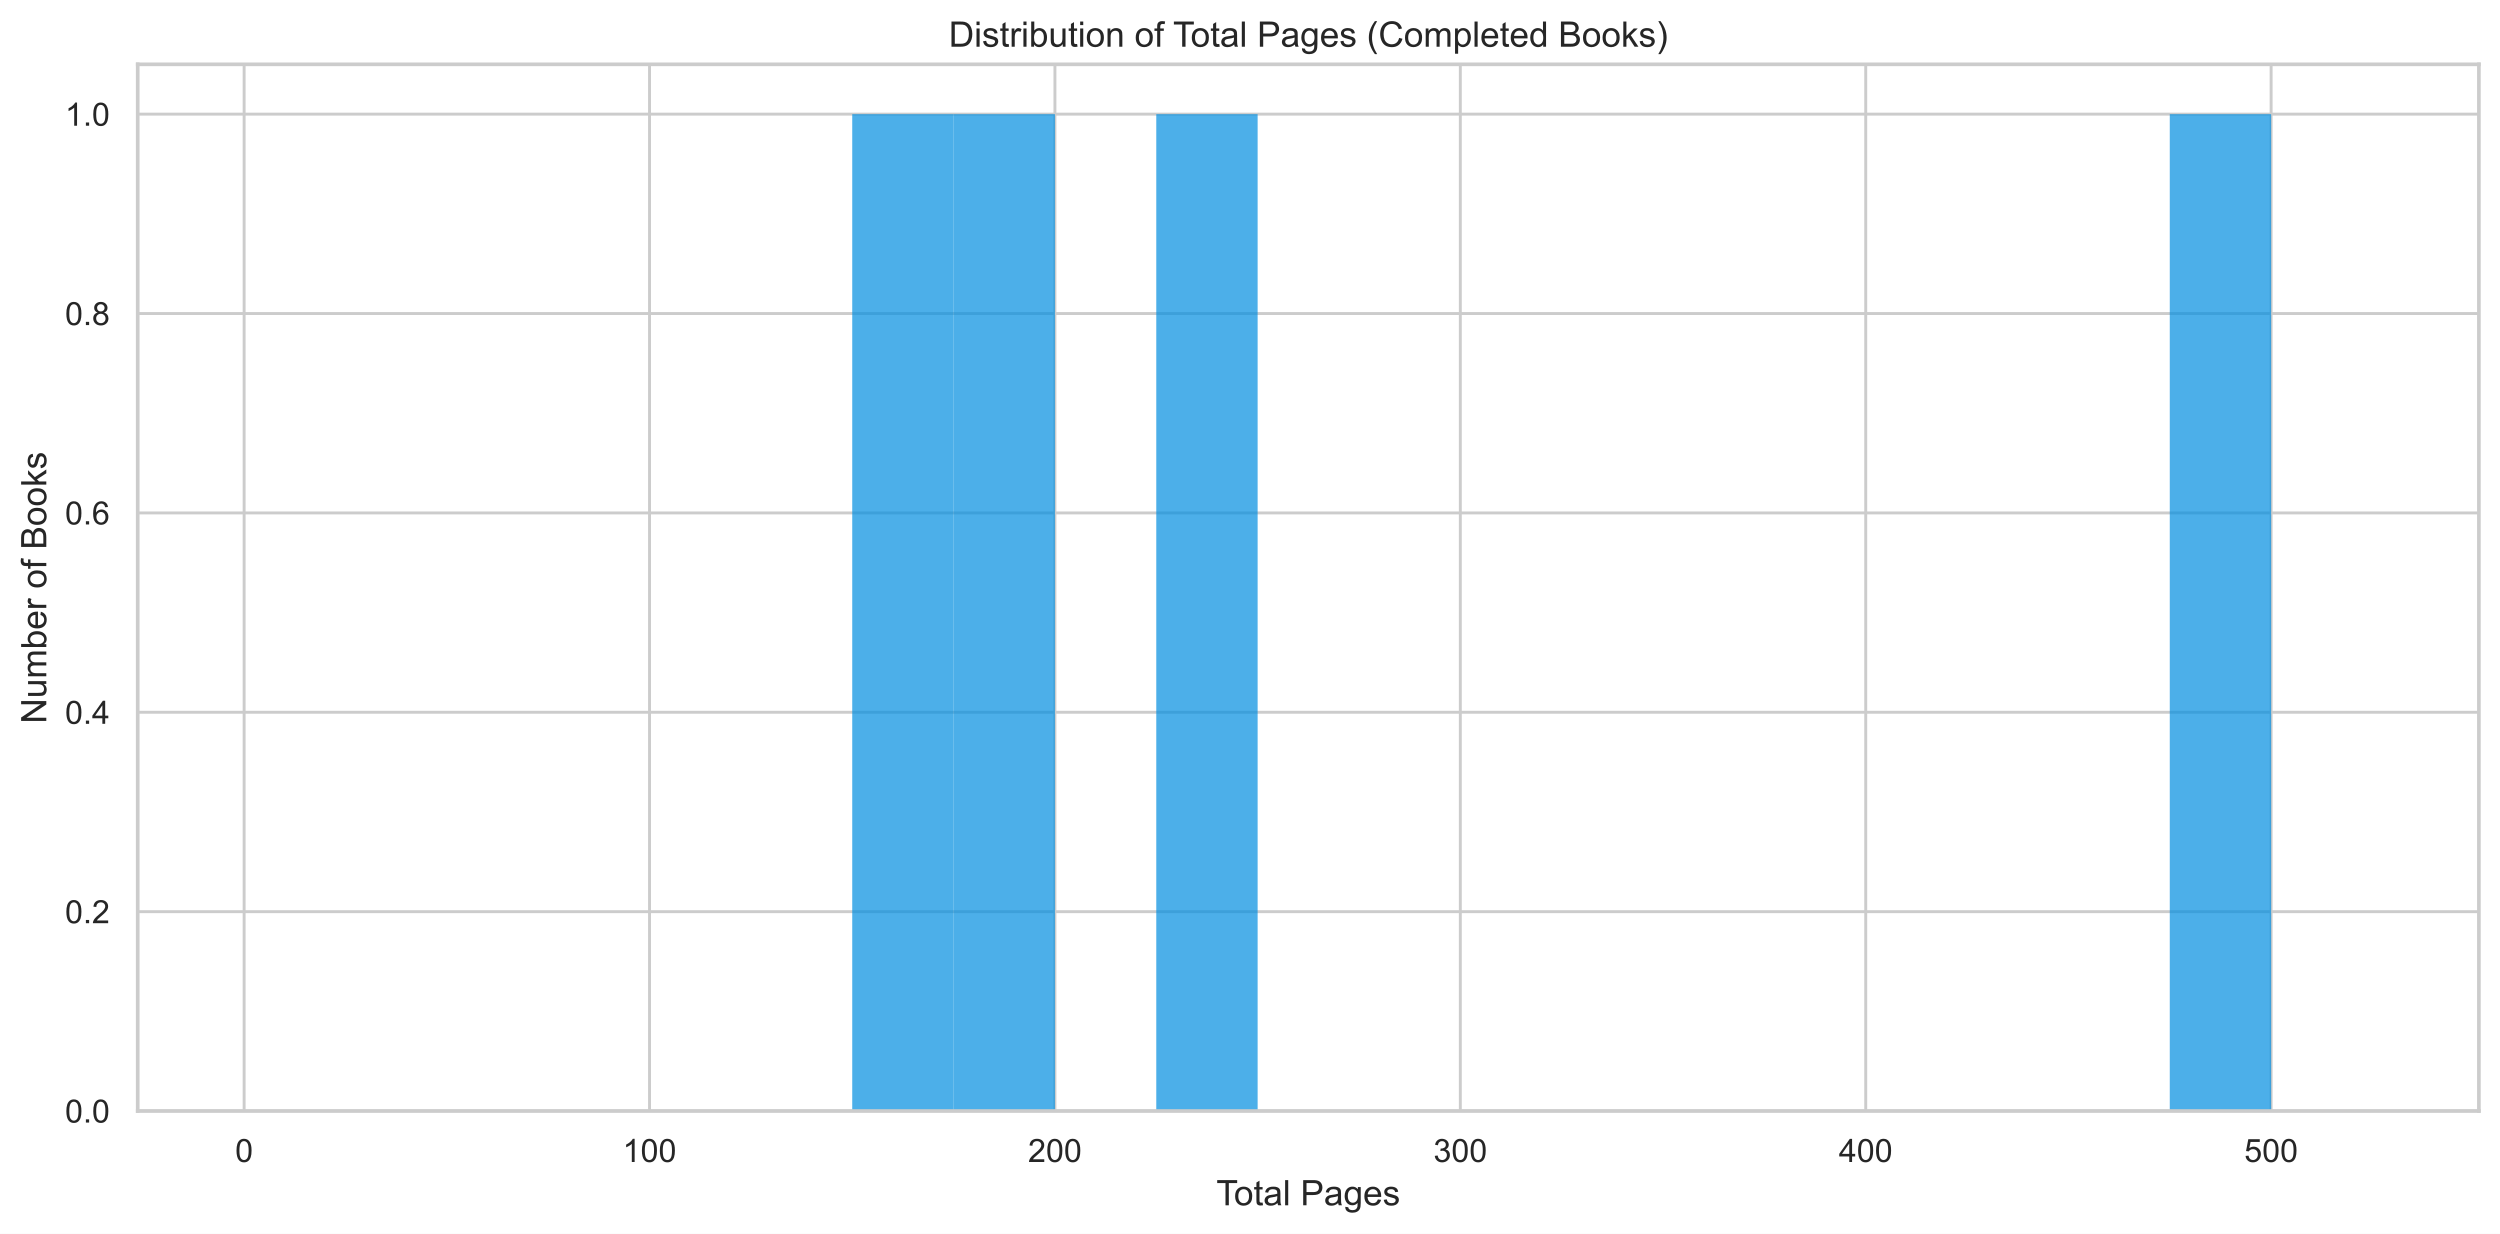
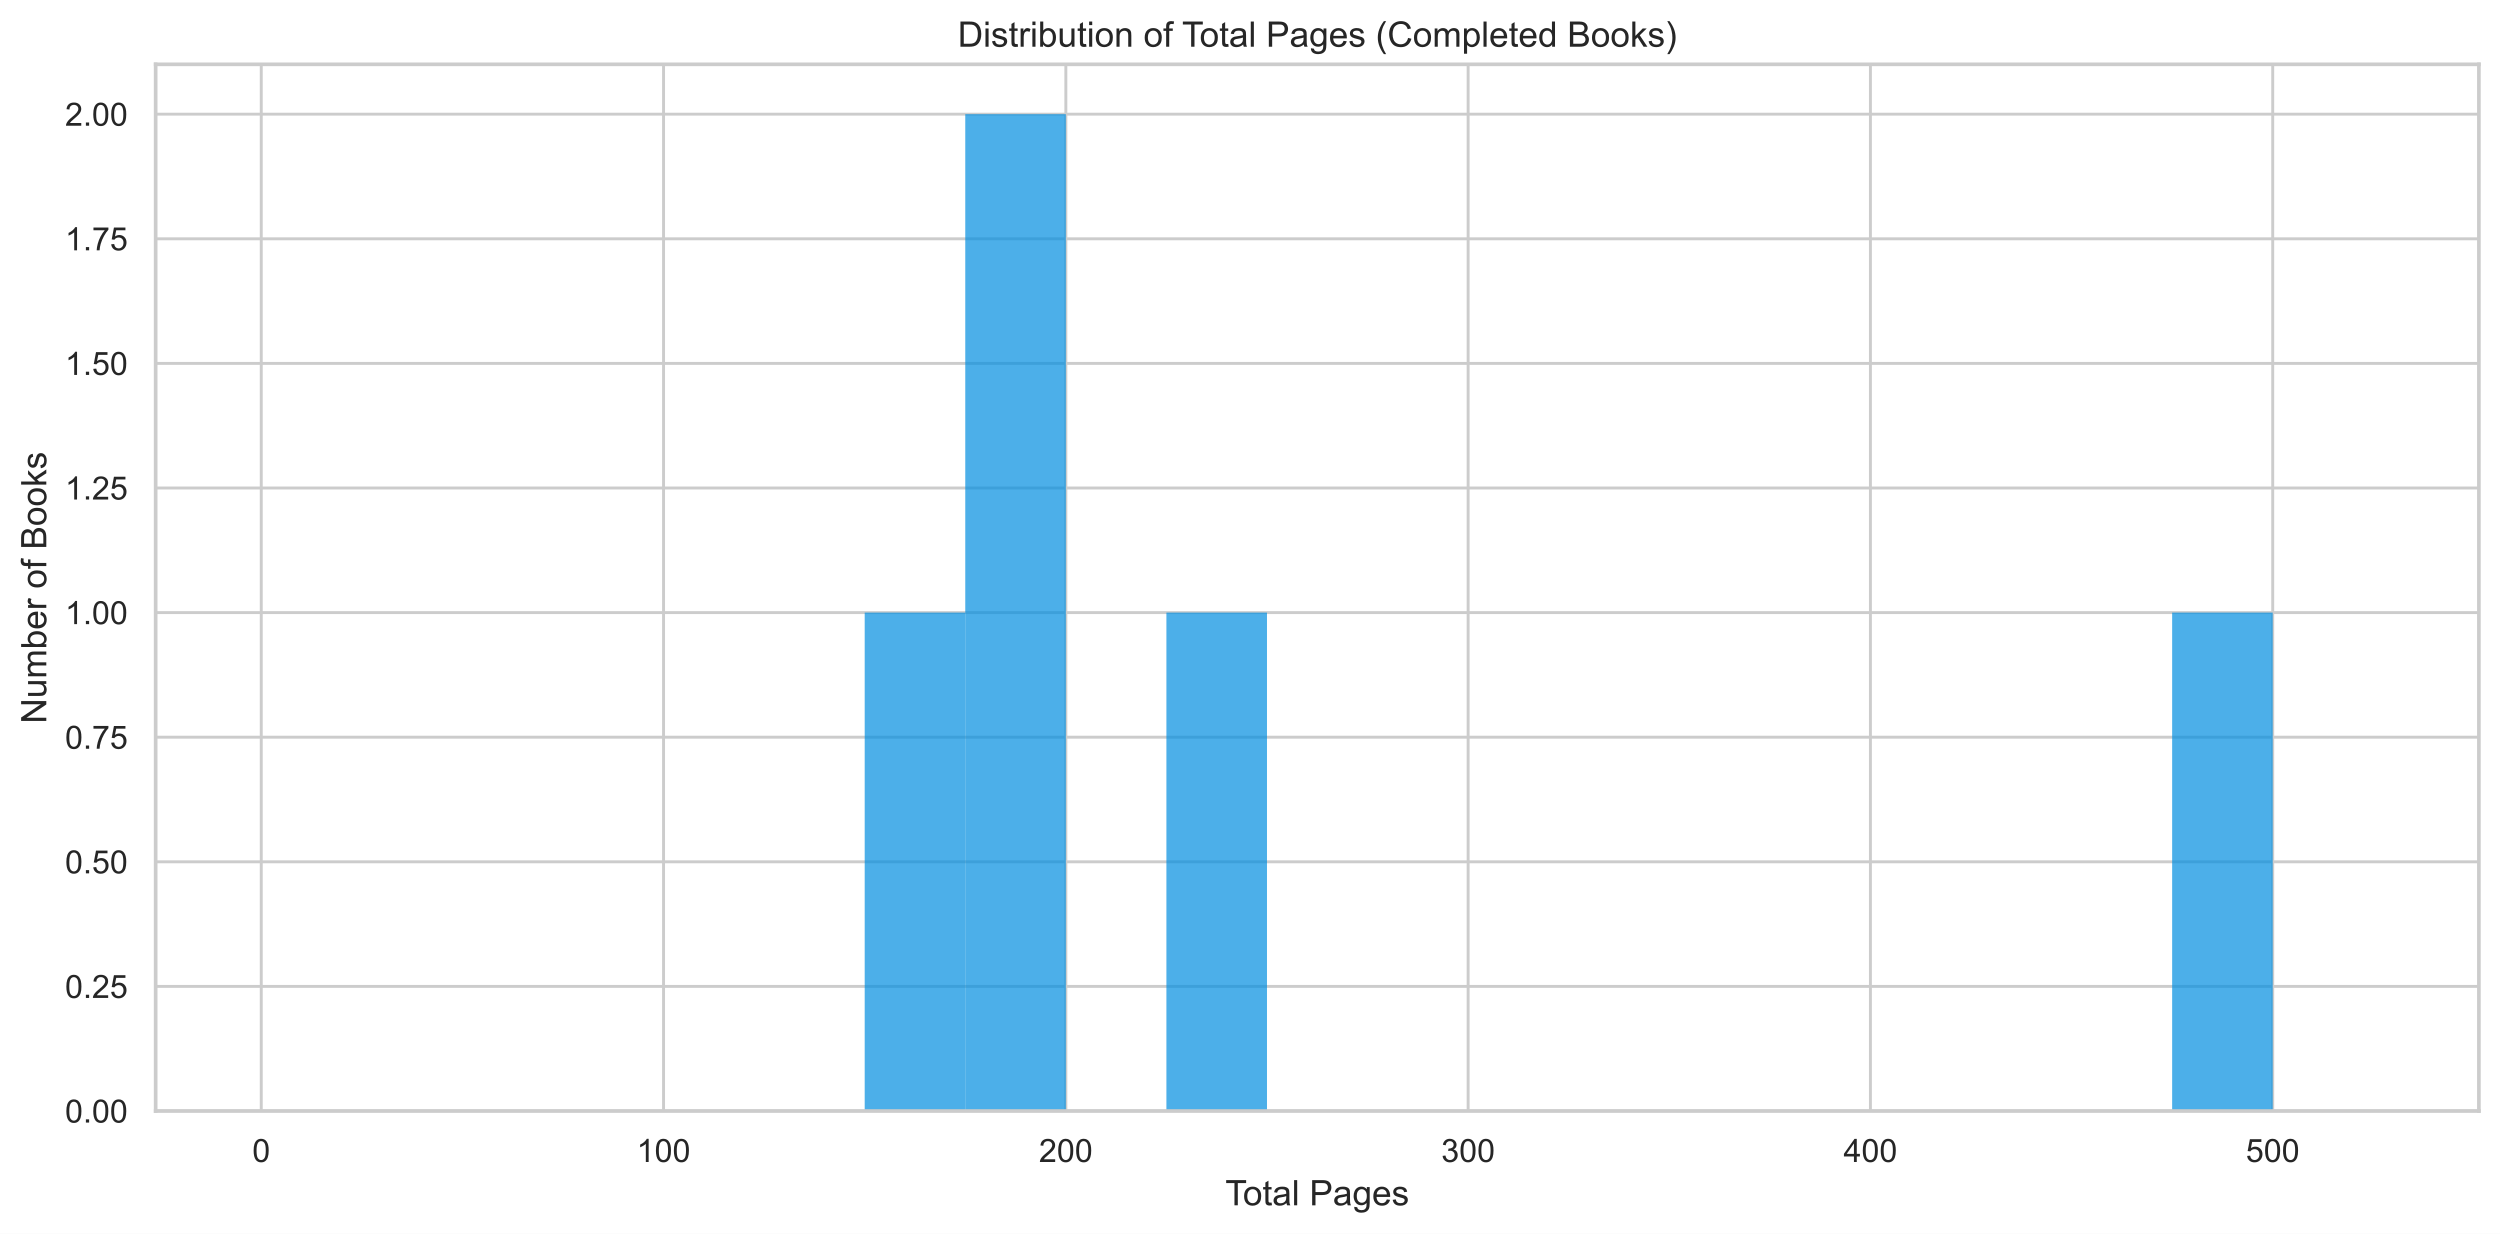
- <svg xmlns="http://www.w3.org/2000/svg" xmlns:xlink="http://www.w3.org/1999/xlink" width="852.554pt" height="420.758pt" viewBox="0 0 852.554 420.758" version="1.1">
+ <svg xmlns="http://www.w3.org/2000/svg" xmlns:xlink="http://www.w3.org/1999/xlink" width="852.551pt" height="420.758pt" viewBox="0 0 852.551 420.758" version="1.1">
  <defs>
    <style type="text/css">*{stroke-linejoin: round; stroke-linecap: butt}</style>
  </defs>
  <g id="figure_1">
    <g id="patch_1">
-       <path d="M 0 420.758  L 852.554 420.758  L 852.554 0  L 0 0  z " style="fill: #ffffff" />
+       <path d="M 0 420.758  L 852.551 420.758  L 852.551 0  L 0 0  z " style="fill: #ffffff" />
    </g>
    <g id="axes_1">
      <g id="patch_2">
-         <path d="M 46.964 378.883  L 845.354 378.883  L 845.354 21.936  L 46.964 21.936  z " style="fill: #ffffff" />
+         <path d="M 53.081 378.883  L 845.351 378.883  L 845.351 21.936  L 53.081 21.936  z " style="fill: #ffffff" />
      </g>
      <g id="matplotlib.axis_1">
        <g id="xtick_1">
          <g id="line2d_1">
-             <path d="M 83.255 378.883  L 83.255 21.936  " clip-path="url(#p029a701cf5)" style="fill: none; stroke: #cccccc; stroke-linecap: round" />
+             <path d="M 89.094 378.883  L 89.094 21.936  " clip-path="url(#p309fa89904)" style="fill: none; stroke: #cccccc; stroke-linecap: round" />
          </g>
          <g id="text_1">
-             <g style="fill: #262626" transform="translate(80.19631 396.2567) scale(0.11 -0.11)">
+             <g style="fill: #262626" transform="translate(86.03516 396.2567) scale(0.11 -0.11)">
              <defs>
                <path id="ArialMT-30" d="M 266 2259  Q 266 3072 433 3567  Q 600 4063 929 4331  Q 1259 4600 1759 4600  Q 2128 4600 2406 4451  Q 2684 4303 2865 4023  Q 3047 3744 3150 3342  Q 3253 2941 3253 2259  Q 3253 1453 3087 958  Q 2922 463 2592 192  Q 2263 -78 1759 -78  Q 1097 -78 719 397  Q 266 969 266 2259  z M 844 2259  Q 844 1131 1108 757  Q 1372 384 1759 384  Q 2147 384 2411 759  Q 2675 1134 2675 2259  Q 2675 3391 2411 3762  Q 2147 4134 1753 4134  Q 1366 4134 1134 3806  Q 844 3388 844 2259  z " transform="scale(0.015625)" />
              </defs>
              <use xlink:href="#ArialMT-30" />
            </g>
          </g>
        </g>
        <g id="xtick_2">
          <g id="line2d_2">
-             <path d="M 221.504 378.883  L 221.504 21.936  " clip-path="url(#p029a701cf5)" style="fill: none; stroke: #cccccc; stroke-linecap: round" />
+             <path d="M 226.283 378.883  L 226.283 21.936  " clip-path="url(#p309fa89904)" style="fill: none; stroke: #cccccc; stroke-linecap: round" />
          </g>
          <g id="text_2">
-             <g style="fill: #262626" transform="translate(212.3286 396.2567) scale(0.11 -0.11)">
+             <g style="fill: #262626" transform="translate(217.1077 396.2567) scale(0.11 -0.11)">
              <defs>
                <path id="ArialMT-31" d="M 2384 0  L 1822 0  L 1822 3584  Q 1619 3391 1289 3197  Q 959 3003 697 2906  L 697 3450  Q 1169 3672 1522 3987  Q 1875 4303 2022 4600  L 2384 4600  L 2384 0  z " transform="scale(0.015625)" />
              </defs>
              <use xlink:href="#ArialMT-31" />
              <use xlink:href="#ArialMT-30" x="55.615" />
              <use xlink:href="#ArialMT-30" x="111.23" />
            </g>
          </g>
        </g>
        <g id="xtick_3">
          <g id="line2d_3">
-             <path d="M 359.754 378.883  L 359.754 21.936  " clip-path="url(#p029a701cf5)" style="fill: none; stroke: #cccccc; stroke-linecap: round" />
+             <path d="M 363.473 378.883  L 363.473 21.936  " clip-path="url(#p309fa89904)" style="fill: none; stroke: #cccccc; stroke-linecap: round" />
          </g>
          <g id="text_3">
-             <g style="fill: #262626" transform="translate(350.578 396.2567) scale(0.11 -0.11)">
+             <g style="fill: #262626" transform="translate(354.2974 396.2567) scale(0.11 -0.11)">
              <defs>
                <path id="ArialMT-32" d="M 3222 541  L 3222 0  L 194 0  Q 188 203 259 391  Q 375 700 629 1000  Q 884 1300 1366 1694  Q 2113 2306 2375 2664  Q 2638 3022 2638 3341  Q 2638 3675 2398 3904  Q 2159 4134 1775 4134  Q 1369 4134 1125 3890  Q 881 3647 878 3216  L 300 3275  Q 359 3922 746 4261  Q 1134 4600 1788 4600  Q 2447 4600 2831 4234  Q 3216 3869 3216 3328  Q 3216 3053 3103 2787  Q 2991 2522 2730 2228  Q 2469 1934 1863 1422  Q 1356 997 1212 845  Q 1069 694 975 541  L 3222 541  z " transform="scale(0.015625)" />
              </defs>
              <use xlink:href="#ArialMT-32" />
              <use xlink:href="#ArialMT-30" x="55.615" />
              <use xlink:href="#ArialMT-30" x="111.23" />
            </g>
          </g>
        </g>
        <g id="xtick_4">
          <g id="line2d_4">
-             <path d="M 498.003 378.883  L 498.003 21.936  " clip-path="url(#p029a701cf5)" style="fill: none; stroke: #cccccc; stroke-linecap: round" />
+             <path d="M 500.663 378.883  L 500.663 21.936  " clip-path="url(#p309fa89904)" style="fill: none; stroke: #cccccc; stroke-linecap: round" />
          </g>
          <g id="text_4">
-             <g style="fill: #262626" transform="translate(488.8273 396.2567) scale(0.11 -0.11)">
+             <g style="fill: #262626" transform="translate(491.487 396.2567) scale(0.11 -0.11)">
              <defs>
                <path id="ArialMT-33" d="M 269 1209  L 831 1284  Q 928 806 1161 595  Q 1394 384 1728 384  Q 2125 384 2398 659  Q 2672 934 2672 1341  Q 2672 1728 2419 1979  Q 2166 2231 1775 2231  Q 1616 2231 1378 2169  L 1441 2663  Q 1497 2656 1531 2656  Q 1891 2656 2178 2843  Q 2466 3031 2466 3422  Q 2466 3731 2256 3934  Q 2047 4138 1716 4138  Q 1388 4138 1169 3931  Q 950 3725 888 3313  L 325 3413  Q 428 3978 793 4289  Q 1159 4600 1703 4600  Q 2078 4600 2393 4439  Q 2709 4278 2876 4000  Q 3044 3722 3044 3409  Q 3044 3113 2884 2869  Q 2725 2625 2413 2481  Q 2819 2388 3044 2092  Q 3269 1797 3269 1353  Q 3269 753 2831 336  Q 2394 -81 1725 -81  Q 1122 -81 723 278  Q 325 638 269 1209  z " transform="scale(0.015625)" />
              </defs>
              <use xlink:href="#ArialMT-33" />
              <use xlink:href="#ArialMT-30" x="55.615" />
              <use xlink:href="#ArialMT-30" x="111.23" />
            </g>
          </g>
        </g>
        <g id="xtick_5">
          <g id="line2d_5">
-             <path d="M 636.252 378.883  L 636.252 21.936  " clip-path="url(#p029a701cf5)" style="fill: none; stroke: #cccccc; stroke-linecap: round" />
+             <path d="M 637.852 378.883  L 637.852 21.936  " clip-path="url(#p309fa89904)" style="fill: none; stroke: #cccccc; stroke-linecap: round" />
          </g>
          <g id="text_5">
-             <g style="fill: #262626" transform="translate(627.0767 396.2567) scale(0.11 -0.11)">
+             <g style="fill: #262626" transform="translate(628.6766 396.2567) scale(0.11 -0.11)">
              <defs>
                <path id="ArialMT-34" d="M 2069 0  L 2069 1097  L 81 1097  L 81 1613  L 2172 4581  L 2631 4581  L 2631 1613  L 3250 1613  L 3250 1097  L 2631 1097  L 2631 0  L 2069 0  z M 2069 1613  L 2069 3678  L 634 1613  L 2069 1613  z " transform="scale(0.015625)" />
              </defs>
              <use xlink:href="#ArialMT-34" />
              <use xlink:href="#ArialMT-30" x="55.615" />
              <use xlink:href="#ArialMT-30" x="111.23" />
            </g>
          </g>
        </g>
        <g id="xtick_6">
          <g id="line2d_6">
-             <path d="M 774.502 378.883  L 774.502 21.936  " clip-path="url(#p029a701cf5)" style="fill: none; stroke: #cccccc; stroke-linecap: round" />
+             <path d="M 775.042 378.883  L 775.042 21.936  " clip-path="url(#p309fa89904)" style="fill: none; stroke: #cccccc; stroke-linecap: round" />
          </g>
          <g id="text_6">
-             <g style="fill: #262626" transform="translate(765.326 396.2567) scale(0.11 -0.11)">
+             <g style="fill: #262626" transform="translate(765.8662 396.2567) scale(0.11 -0.11)">
              <defs>
                <path id="ArialMT-35" d="M 266 1200  L 856 1250  Q 922 819 1161 601  Q 1400 384 1738 384  Q 2144 384 2425 690  Q 2706 997 2706 1503  Q 2706 1984 2436 2262  Q 2166 2541 1728 2541  Q 1456 2541 1237 2417  Q 1019 2294 894 2097  L 366 2166  L 809 4519  L 3088 4519  L 3088 3981  L 1259 3981  L 1013 2750  Q 1425 3038 1878 3038  Q 2478 3038 2890 2622  Q 3303 2206 3303 1553  Q 3303 931 2941 478  Q 2500 -78 1738 -78  Q 1113 -78 717 272  Q 322 622 266 1200  z " transform="scale(0.015625)" />
              </defs>
              <use xlink:href="#ArialMT-35" />
              <use xlink:href="#ArialMT-30" x="55.615" />
              <use xlink:href="#ArialMT-30" x="111.23" />
            </g>
          </g>
        </g>
        <g id="text_7">
-           <g style="fill: #262626" transform="translate(414.8103 411.0323) scale(0.12 -0.12)">
+           <g style="fill: #262626" transform="translate(417.8673 411.0323) scale(0.12 -0.12)">
            <defs>
              <path id="ArialMT-54" d="M 1659 0  L 1659 4041  L 150 4041  L 150 4581  L 3781 4581  L 3781 4041  L 2266 4041  L 2266 0  L 1659 0  z " transform="scale(0.015625)" />
              <path id="ArialMT-6f" d="M 213 1659  Q 213 2581 725 3025  Q 1153 3394 1769 3394  Q 2453 3394 2887 2945  Q 3322 2497 3322 1706  Q 3322 1066 3130 698  Q 2938 331 2570 128  Q 2203 -75 1769 -75  Q 1072 -75 642 372  Q 213 819 213 1659  z M 791 1659  Q 791 1022 1069 705  Q 1347 388 1769 388  Q 2188 388 2466 706  Q 2744 1025 2744 1678  Q 2744 2294 2464 2611  Q 2184 2928 1769 2928  Q 1347 2928 1069 2612  Q 791 2297 791 1659  z " transform="scale(0.015625)" />
              <path id="ArialMT-74" d="M 1650 503  L 1731 6  Q 1494 -44 1306 -44  Q 1000 -44 831 53  Q 663 150 594 308  Q 525 466 525 972  L 525 2881  L 113 2881  L 113 3319  L 525 3319  L 525 4141  L 1084 4478  L 1084 3319  L 1650 3319  L 1650 2881  L 1084 2881  L 1084 941  Q 1084 700 1114 631  Q 1144 563 1211 522  Q 1278 481 1403 481  Q 1497 481 1650 503  z " transform="scale(0.015625)" />
              <path id="ArialMT-61" d="M 2588 409  Q 2275 144 1986 34  Q 1697 -75 1366 -75  Q 819 -75 525 192  Q 231 459 231 875  Q 231 1119 342 1320  Q 453 1522 633 1644  Q 813 1766 1038 1828  Q 1203 1872 1538 1913  Q 2219 1994 2541 2106  Q 2544 2222 2544 2253  Q 2544 2597 2384 2738  Q 2169 2928 1744 2928  Q 1347 2928 1158 2789  Q 969 2650 878 2297  L 328 2372  Q 403 2725 575 2942  Q 747 3159 1072 3276  Q 1397 3394 1825 3394  Q 2250 3394 2515 3294  Q 2781 3194 2906 3042  Q 3031 2891 3081 2659  Q 3109 2516 3109 2141  L 3109 1391  Q 3109 606 3145 398  Q 3181 191 3288 0  L 2700 0  Q 2613 175 2588 409  z M 2541 1666  Q 2234 1541 1622 1453  Q 1275 1403 1131 1340  Q 988 1278 909 1158  Q 831 1038 831 891  Q 831 666 1001 516  Q 1172 366 1500 366  Q 1825 366 2078 508  Q 2331 650 2450 897  Q 2541 1088 2541 1459  L 2541 1666  z " transform="scale(0.015625)" />
              <path id="ArialMT-6c" d="M 409 0  L 409 4581  L 972 4581  L 972 0  L 409 0  z " transform="scale(0.015625)" />
              <path id="ArialMT-20" transform="scale(0.015625)" />
              <path id="ArialMT-50" d="M 494 0  L 494 4581  L 2222 4581  Q 2678 4581 2919 4538  Q 3256 4481 3484 4323  Q 3713 4166 3852 3881  Q 3991 3597 3991 3256  Q 3991 2672 3619 2267  Q 3247 1863 2275 1863  L 1100 1863  L 1100 0  L 494 0  z M 1100 2403  L 2284 2403  Q 2872 2403 3119 2622  Q 3366 2841 3366 3238  Q 3366 3525 3220 3729  Q 3075 3934 2838 4000  Q 2684 4041 2272 4041  L 1100 4041  L 1100 2403  z " transform="scale(0.015625)" />
              <path id="ArialMT-67" d="M 319 -275  L 866 -356  Q 900 -609 1056 -725  Q 1266 -881 1628 -881  Q 2019 -881 2231 -725  Q 2444 -569 2519 -288  Q 2563 -116 2559 434  Q 2191 0 1641 0  Q 956 0 581 494  Q 206 988 206 1678  Q 206 2153 378 2554  Q 550 2956 876 3175  Q 1203 3394 1644 3394  Q 2231 3394 2613 2919  L 2613 3319  L 3131 3319  L 3131 450  Q 3131 -325 2973 -648  Q 2816 -972 2473 -1159  Q 2131 -1347 1631 -1347  Q 1038 -1347 672 -1080  Q 306 -813 319 -275  z M 784 1719  Q 784 1066 1043 766  Q 1303 466 1694 466  Q 2081 466 2343 764  Q 2606 1063 2606 1700  Q 2606 2309 2336 2618  Q 2066 2928 1684 2928  Q 1309 2928 1046 2623  Q 784 2319 784 1719  z " transform="scale(0.015625)" />
              <path id="ArialMT-65" d="M 2694 1069  L 3275 997  Q 3138 488 2766 206  Q 2394 -75 1816 -75  Q 1088 -75 661 373  Q 234 822 234 1631  Q 234 2469 665 2931  Q 1097 3394 1784 3394  Q 2450 3394 2872 2941  Q 3294 2488 3294 1666  Q 3294 1616 3291 1516  L 816 1516  Q 847 969 1125 678  Q 1403 388 1819 388  Q 2128 388 2347 550  Q 2566 713 2694 1069  z M 847 1978  L 2700 1978  Q 2663 2397 2488 2606  Q 2219 2931 1791 2931  Q 1403 2931 1139 2672  Q 875 2413 847 1978  z " transform="scale(0.015625)" />
              <path id="ArialMT-73" d="M 197 991  L 753 1078  Q 800 744 1014 566  Q 1228 388 1613 388  Q 2000 388 2187 545  Q 2375 703 2375 916  Q 2375 1106 2209 1216  Q 2094 1291 1634 1406  Q 1016 1563 777 1677  Q 538 1791 414 1992  Q 291 2194 291 2438  Q 291 2659 392 2848  Q 494 3038 669 3163  Q 800 3259 1026 3326  Q 1253 3394 1513 3394  Q 1903 3394 2198 3281  Q 2494 3169 2634 2976  Q 2775 2784 2828 2463  L 2278 2388  Q 2241 2644 2061 2787  Q 1881 2931 1553 2931  Q 1166 2931 1000 2803  Q 834 2675 834 2503  Q 834 2394 903 2306  Q 972 2216 1119 2156  Q 1203 2125 1616 2013  Q 2213 1853 2448 1751  Q 2684 1650 2818 1456  Q 2953 1263 2953 975  Q 2953 694 2789 445  Q 2625 197 2315 61  Q 2006 -75 1616 -75  Q 969 -75 630 194  Q 291 463 197 991  z " transform="scale(0.015625)" />
            </defs>
            <use xlink:href="#ArialMT-54" />
            <use xlink:href="#ArialMT-6f" x="49.959" />
            <use xlink:href="#ArialMT-74" x="105.574" />
            <use xlink:href="#ArialMT-61" x="133.357" />
            <use xlink:href="#ArialMT-6c" x="188.973" />
            <use xlink:href="#ArialMT-20" x="211.189" />
            <use xlink:href="#ArialMT-50" x="238.973" />
            <use xlink:href="#ArialMT-61" x="305.672" />
            <use xlink:href="#ArialMT-67" x="361.287" />
            <use xlink:href="#ArialMT-65" x="416.902" />
            <use xlink:href="#ArialMT-73" x="472.518" />
          </g>
        </g>
      </g>
      <g id="matplotlib.axis_2">
        <g id="ytick_1">
          <g id="line2d_7">
-             <path d="M 46.964 378.883  L 845.354 378.883  " clip-path="url(#p029a701cf5)" style="fill: none; stroke: #cccccc; stroke-linecap: round" />
+             <path d="M 53.081 378.883  L 845.351 378.883  " clip-path="url(#p309fa89904)" style="fill: none; stroke: #cccccc; stroke-linecap: round" />
          </g>
          <g id="text_8">
            <g style="fill: #262626" transform="translate(22.17438 382.8199) scale(0.11 -0.11)">
              <defs>
                <path id="ArialMT-2e" d="M 581 0  L 581 641  L 1222 641  L 1222 0  L 581 0  z " transform="scale(0.015625)" />
              </defs>
              <use xlink:href="#ArialMT-30" />
              <use xlink:href="#ArialMT-2e" x="55.615" />
              <use xlink:href="#ArialMT-30" x="83.398" />
+               <use xlink:href="#ArialMT-30" x="139.014" />
            </g>
          </g>
        </g>
        <g id="ytick_2">
          <g id="line2d_8">
-             <path d="M 46.964 310.893  L 845.354 310.893  " clip-path="url(#p029a701cf5)" style="fill: none; stroke: #cccccc; stroke-linecap: round" />
+             <path d="M 53.081 336.389  L 845.351 336.389  " clip-path="url(#p309fa89904)" style="fill: none; stroke: #cccccc; stroke-linecap: round" />
          </g>
          <g id="text_9">
-             <g style="fill: #262626" transform="translate(22.17438 314.8299) scale(0.11 -0.11)">
+             <g style="fill: #262626" transform="translate(22.17438 340.3262) scale(0.11 -0.11)">
              <use xlink:href="#ArialMT-30" />
              <use xlink:href="#ArialMT-2e" x="55.615" />
              <use xlink:href="#ArialMT-32" x="83.398" />
+               <use xlink:href="#ArialMT-35" x="139.014" />
            </g>
          </g>
        </g>
        <g id="ytick_3">
          <g id="line2d_9">
-             <path d="M 46.964 242.903  L 845.354 242.903  " clip-path="url(#p029a701cf5)" style="fill: none; stroke: #cccccc; stroke-linecap: round" />
+             <path d="M 53.081 293.896  L 845.351 293.896  " clip-path="url(#p309fa89904)" style="fill: none; stroke: #cccccc; stroke-linecap: round" />
          </g>
          <g id="text_10">
-             <g style="fill: #262626" transform="translate(22.17438 246.8399) scale(0.11 -0.11)">
+             <g style="fill: #262626" transform="translate(22.17438 297.8324) scale(0.11 -0.11)">
              <use xlink:href="#ArialMT-30" />
              <use xlink:href="#ArialMT-2e" x="55.615" />
-               <use xlink:href="#ArialMT-34" x="83.398" />
+               <use xlink:href="#ArialMT-35" x="83.398" />
+               <use xlink:href="#ArialMT-30" x="139.014" />
            </g>
          </g>
        </g>
        <g id="ytick_4">
          <g id="line2d_10">
-             <path d="M 46.964 174.913  L 845.354 174.913  " clip-path="url(#p029a701cf5)" style="fill: none; stroke: #cccccc; stroke-linecap: round" />
+             <path d="M 53.081 251.402  L 845.351 251.402  " clip-path="url(#p309fa89904)" style="fill: none; stroke: #cccccc; stroke-linecap: round" />
          </g>
          <g id="text_11">
-             <g style="fill: #262626" transform="translate(22.17438 178.8499) scale(0.11 -0.11)">
-               <defs>
-                 <path id="ArialMT-36" d="M 3184 3459  L 2625 3416  Q 2550 3747 2413 3897  Q 2184 4138 1850 4138  Q 1581 4138 1378 3988  Q 1113 3794 959 3422  Q 806 3050 800 2363  Q 1003 2672 1297 2822  Q 1591 2972 1913 2972  Q 2475 2972 2870 2558  Q 3266 2144 3266 1488  Q 3266 1056 3080 686  Q 2894 316 2569 119  Q 2244 -78 1831 -78  Q 1128 -78 684 439  Q 241 956 241 2144  Q 241 3472 731 4075  Q 1159 4600 1884 4600  Q 2425 4600 2770 4297  Q 3116 3994 3184 3459  z M 888 1484  Q 888 1194 1011 928  Q 1134 663 1356 523  Q 1578 384 1822 384  Q 2178 384 2434 671  Q 2691 959 2691 1453  Q 2691 1928 2437 2201  Q 2184 2475 1800 2475  Q 1419 2475 1153 2201  Q 888 1928 888 1484  z " transform="scale(0.015625)" />
+             <g style="fill: #262626" transform="translate(22.17438 255.3387) scale(0.11 -0.11)">
+               <defs>
+                 <path id="ArialMT-37" d="M 303 3981  L 303 4522  L 3269 4522  L 3269 4084  Q 2831 3619 2401 2847  Q 1972 2075 1738 1259  Q 1569 684 1522 0  L 944 0  Q 953 541 1156 1306  Q 1359 2072 1739 2783  Q 2119 3494 2547 3981  L 303 3981  z " transform="scale(0.015625)" />
              </defs>
              <use xlink:href="#ArialMT-30" />
              <use xlink:href="#ArialMT-2e" x="55.615" />
-               <use xlink:href="#ArialMT-36" x="83.398" />
+               <use xlink:href="#ArialMT-37" x="83.398" />
+               <use xlink:href="#ArialMT-35" x="139.014" />
            </g>
          </g>
        </g>
        <g id="ytick_5">
          <g id="line2d_11">
-             <path d="M 46.964 106.923  L 845.354 106.923  " clip-path="url(#p029a701cf5)" style="fill: none; stroke: #cccccc; stroke-linecap: round" />
+             <path d="M 53.081 208.908  L 845.351 208.908  " clip-path="url(#p309fa89904)" style="fill: none; stroke: #cccccc; stroke-linecap: round" />
          </g>
          <g id="text_12">
-             <g style="fill: #262626" transform="translate(22.17438 110.8599) scale(0.11 -0.11)">
-               <defs>
-                 <path id="ArialMT-38" d="M 1131 2484  Q 781 2613 612 2850  Q 444 3088 444 3419  Q 444 3919 803 4259  Q 1163 4600 1759 4600  Q 2359 4600 2725 4251  Q 3091 3903 3091 3403  Q 3091 3084 2923 2848  Q 2756 2613 2416 2484  Q 2838 2347 3058 2040  Q 3278 1734 3278 1309  Q 3278 722 2862 322  Q 2447 -78 1769 -78  Q 1091 -78 675 323  Q 259 725 259 1325  Q 259 1772 486 2073  Q 713 2375 1131 2484  z M 1019 3438  Q 1019 3113 1228 2906  Q 1438 2700 1772 2700  Q 2097 2700 2305 2904  Q 2513 3109 2513 3406  Q 2513 3716 2298 3927  Q 2084 4138 1766 4138  Q 1444 4138 1231 3931  Q 1019 3725 1019 3438  z M 838 1322  Q 838 1081 952 856  Q 1066 631 1291 507  Q 1516 384 1775 384  Q 2178 384 2440 643  Q 2703 903 2703 1303  Q 2703 1709 2433 1975  Q 2163 2241 1756 2241  Q 1359 2241 1098 1978  Q 838 1716 838 1322  z " transform="scale(0.015625)" />
-               </defs>
-               <use xlink:href="#ArialMT-30" />
-               <use xlink:href="#ArialMT-2e" x="55.615" />
-               <use xlink:href="#ArialMT-38" x="83.398" />
+             <g style="fill: #262626" transform="translate(22.17438 212.8449) scale(0.11 -0.11)">
+               <use xlink:href="#ArialMT-31" />
+               <use xlink:href="#ArialMT-2e" x="55.615" />
+               <use xlink:href="#ArialMT-30" x="83.398" />
+               <use xlink:href="#ArialMT-30" x="139.014" />
            </g>
          </g>
        </g>
        <g id="ytick_6">
          <g id="line2d_12">
-             <path d="M 46.964 38.933  L 845.354 38.933  " clip-path="url(#p029a701cf5)" style="fill: none; stroke: #cccccc; stroke-linecap: round" />
+             <path d="M 53.081 166.414  L 845.351 166.414  " clip-path="url(#p309fa89904)" style="fill: none; stroke: #cccccc; stroke-linecap: round" />
          </g>
          <g id="text_13">
+             <g style="fill: #262626" transform="translate(22.17438 170.3512) scale(0.11 -0.11)">
+               <use xlink:href="#ArialMT-31" />
+               <use xlink:href="#ArialMT-2e" x="55.615" />
+               <use xlink:href="#ArialMT-32" x="83.398" />
+               <use xlink:href="#ArialMT-35" x="139.014" />
+             </g>
+           </g>
+         </g>
+         <g id="ytick_7">
+           <g id="line2d_13">
+             <path d="M 53.081 123.921  L 845.351 123.921  " clip-path="url(#p309fa89904)" style="fill: none; stroke: #cccccc; stroke-linecap: round" />
+           </g>
+           <g id="text_14">
+             <g style="fill: #262626" transform="translate(22.17438 127.8574) scale(0.11 -0.11)">
+               <use xlink:href="#ArialMT-31" />
+               <use xlink:href="#ArialMT-2e" x="55.615" />
+               <use xlink:href="#ArialMT-35" x="83.398" />
+               <use xlink:href="#ArialMT-30" x="139.014" />
+             </g>
+           </g>
+         </g>
+         <g id="ytick_8">
+           <g id="line2d_14">
+             <path d="M 53.081 81.427  L 845.351 81.427  " clip-path="url(#p309fa89904)" style="fill: none; stroke: #cccccc; stroke-linecap: round" />
+           </g>
+           <g id="text_15">
+             <g style="fill: #262626" transform="translate(22.17438 85.36367) scale(0.11 -0.11)">
+               <use xlink:href="#ArialMT-31" />
+               <use xlink:href="#ArialMT-2e" x="55.615" />
+               <use xlink:href="#ArialMT-37" x="83.398" />
+               <use xlink:href="#ArialMT-35" x="139.014" />
+             </g>
+           </g>
+         </g>
+         <g id="ytick_9">
+           <g id="line2d_15">
+             <path d="M 53.081 38.933  L 845.351 38.933  " clip-path="url(#p309fa89904)" style="fill: none; stroke: #cccccc; stroke-linecap: round" />
+           </g>
+           <g id="text_16">
            <g style="fill: #262626" transform="translate(22.17438 42.86992) scale(0.11 -0.11)">
-               <use xlink:href="#ArialMT-31" />
+               <use xlink:href="#ArialMT-32" />
              <use xlink:href="#ArialMT-2e" x="55.615" />
              <use xlink:href="#ArialMT-30" x="83.398" />
-             </g>
-           </g>
-         </g>
-         <g id="text_14">
+               <use xlink:href="#ArialMT-30" x="139.014" />
+             </g>
+           </g>
+         </g>
+         <g id="text_17">
          <g style="fill: #262626" transform="translate(15.78937 246.7603) rotate(-90) scale(0.12 -0.12)">
            <defs>
              <path id="ArialMT-4e" d="M 488 0  L 488 4581  L 1109 4581  L 3516 984  L 3516 4581  L 4097 4581  L 4097 0  L 3475 0  L 1069 3600  L 1069 0  L 488 0  z " transform="scale(0.015625)" />
              <path id="ArialMT-75" d="M 2597 0  L 2597 488  Q 2209 -75 1544 -75  Q 1250 -75 995 37  Q 741 150 617 320  Q 494 491 444 738  Q 409 903 409 1263  L 409 3319  L 972 3319  L 972 1478  Q 972 1038 1006 884  Q 1059 663 1231 536  Q 1403 409 1656 409  Q 1909 409 2131 539  Q 2353 669 2445 892  Q 2538 1116 2538 1541  L 2538 3319  L 3100 3319  L 3100 0  L 2597 0  z " transform="scale(0.015625)" />
              <path id="ArialMT-6d" d="M 422 0  L 422 3319  L 925 3319  L 925 2853  Q 1081 3097 1340 3245  Q 1600 3394 1931 3394  Q 2300 3394 2536 3241  Q 2772 3088 2869 2813  Q 3263 3394 3894 3394  Q 4388 3394 4653 3120  Q 4919 2847 4919 2278  L 4919 0  L 4359 0  L 4359 2091  Q 4359 2428 4304 2576  Q 4250 2725 4106 2815  Q 3963 2906 3769 2906  Q 3419 2906 3187 2673  Q 2956 2441 2956 1928  L 2956 0  L 2394 0  L 2394 2156  Q 2394 2531 2256 2718  Q 2119 2906 1806 2906  Q 1569 2906 1367 2781  Q 1166 2656 1075 2415  Q 984 2175 984 1722  L 984 0  L 422 0  z " transform="scale(0.015625)" />
              <path id="ArialMT-62" d="M 941 0  L 419 0  L 419 4581  L 981 4581  L 981 2947  Q 1338 3394 1891 3394  Q 2197 3394 2470 3270  Q 2744 3147 2920 2923  Q 3097 2700 3197 2384  Q 3297 2069 3297 1709  Q 3297 856 2875 390  Q 2453 -75 1863 -75  Q 1275 -75 941 416  L 941 0  z M 934 1684  Q 934 1088 1097 822  Q 1363 388 1816 388  Q 2184 388 2453 708  Q 2722 1028 2722 1663  Q 2722 2313 2464 2622  Q 2206 2931 1841 2931  Q 1472 2931 1203 2611  Q 934 2291 934 1684  z " transform="scale(0.015625)" />
              <path id="ArialMT-72" d="M 416 0  L 416 3319  L 922 3319  L 922 2816  Q 1116 3169 1280 3281  Q 1444 3394 1641 3394  Q 1925 3394 2219 3213  L 2025 2691  Q 1819 2813 1613 2813  Q 1428 2813 1281 2702  Q 1134 2591 1072 2394  Q 978 2094 978 1738  L 978 0  L 416 0  z " transform="scale(0.015625)" />
              <path id="ArialMT-66" d="M 556 0  L 556 2881  L 59 2881  L 59 3319  L 556 3319  L 556 3672  Q 556 4006 616 4169  Q 697 4388 901 4523  Q 1106 4659 1475 4659  Q 1713 4659 2000 4603  L 1916 4113  Q 1741 4144 1584 4144  Q 1328 4144 1222 4034  Q 1116 3925 1116 3625  L 1116 3319  L 1763 3319  L 1763 2881  L 1116 2881  L 1116 0  L 556 0  z " transform="scale(0.015625)" />
              <path id="ArialMT-42" d="M 469 0  L 469 4581  L 2188 4581  Q 2713 4581 3030 4442  Q 3347 4303 3526 4014  Q 3706 3725 3706 3409  Q 3706 3116 3547 2856  Q 3388 2597 3066 2438  Q 3481 2316 3704 2022  Q 3928 1728 3928 1328  Q 3928 1006 3792 729  Q 3656 453 3456 303  Q 3256 153 2954 76  Q 2653 0 2216 0  L 469 0  z M 1075 2656  L 2066 2656  Q 2469 2656 2644 2709  Q 2875 2778 2992 2937  Q 3109 3097 3109 3338  Q 3109 3566 3000 3739  Q 2891 3913 2687 3977  Q 2484 4041 1991 4041  L 1075 4041  L 1075 2656  z M 1075 541  L 2216 541  Q 2509 541 2628 563  Q 2838 600 2978 687  Q 3119 775 3209 942  Q 3300 1109 3300 1328  Q 3300 1584 3169 1773  Q 3038 1963 2805 2039  Q 2572 2116 2134 2116  L 1075 2116  L 1075 541  z " transform="scale(0.015625)" />
              <path id="ArialMT-6b" d="M 425 0  L 425 4581  L 988 4581  L 988 1969  L 2319 3319  L 3047 3319  L 1778 2088  L 3175 0  L 2481 0  L 1384 1697  L 988 1316  L 988 0  L 425 0  z " transform="scale(0.015625)" />
            </defs>
            <use xlink:href="#ArialMT-4e" />
            <use xlink:href="#ArialMT-75" x="72.217" />
            <use xlink:href="#ArialMT-6d" x="127.832" />
            <use xlink:href="#ArialMT-62" x="211.133" />
            <use xlink:href="#ArialMT-65" x="266.748" />
            <use xlink:href="#ArialMT-72" x="322.363" />
            <use xlink:href="#ArialMT-20" x="355.664" />
            <use xlink:href="#ArialMT-6f" x="383.447" />
            <use xlink:href="#ArialMT-66" x="439.062" />
            <use xlink:href="#ArialMT-20" x="466.846" />
            <use xlink:href="#ArialMT-42" x="494.629" />
            <use xlink:href="#ArialMT-6f" x="561.328" />
            <use xlink:href="#ArialMT-6f" x="616.943" />
            <use xlink:href="#ArialMT-6b" x="672.559" />
            <use xlink:href="#ArialMT-73" x="722.559" />
          </g>
        </g>
      </g>
      <g id="patch_3">
-         <path d="M 83.255 378.883  L 117.817 378.883  L 117.817 378.883  L 83.255 378.883  z " clip-path="url(#p029a701cf5)" style="fill: #008ddf; opacity: 0.7" />
+         <path d="M 89.094 378.883  L 123.391 378.883  L 123.391 378.883  L 89.094 378.883  z " clip-path="url(#p309fa89904)" style="fill: #008ddf; opacity: 0.7" />
      </g>
      <g id="patch_4">
-         <path d="M 117.817 378.883  L 152.38 378.883  L 152.38 378.883  L 117.817 378.883  z " clip-path="url(#p029a701cf5)" style="fill: #008ddf; opacity: 0.7" />
+         <path d="M 123.391 378.883  L 157.688 378.883  L 157.688 378.883  L 123.391 378.883  z " clip-path="url(#p309fa89904)" style="fill: #008ddf; opacity: 0.7" />
      </g>
      <g id="patch_5">
-         <path d="M 152.38 378.883  L 186.942 378.883  L 186.942 378.883  L 152.38 378.883  z " clip-path="url(#p029a701cf5)" style="fill: #008ddf; opacity: 0.7" />
+         <path d="M 157.688 378.883  L 191.986 378.883  L 191.986 378.883  L 157.688 378.883  z " clip-path="url(#p309fa89904)" style="fill: #008ddf; opacity: 0.7" />
      </g>
      <g id="patch_6">
-         <path d="M 186.942 378.883  L 221.504 378.883  L 221.504 378.883  L 186.942 378.883  z " clip-path="url(#p029a701cf5)" style="fill: #008ddf; opacity: 0.7" />
+         <path d="M 191.986 378.883  L 226.283 378.883  L 226.283 378.883  L 191.986 378.883  z " clip-path="url(#p309fa89904)" style="fill: #008ddf; opacity: 0.7" />
      </g>
      <g id="patch_7">
-         <path d="M 221.504 378.883  L 256.067 378.883  L 256.067 378.883  L 221.504 378.883  z " clip-path="url(#p029a701cf5)" style="fill: #008ddf; opacity: 0.7" />
+         <path d="M 226.283 378.883  L 260.581 378.883  L 260.581 378.883  L 226.283 378.883  z " clip-path="url(#p309fa89904)" style="fill: #008ddf; opacity: 0.7" />
      </g>
      <g id="patch_8">
-         <path d="M 256.067 378.883  L 290.629 378.883  L 290.629 378.883  L 256.067 378.883  z " clip-path="url(#p029a701cf5)" style="fill: #008ddf; opacity: 0.7" />
+         <path d="M 260.581 378.883  L 294.878 378.883  L 294.878 378.883  L 260.581 378.883  z " clip-path="url(#p309fa89904)" style="fill: #008ddf; opacity: 0.7" />
      </g>
      <g id="patch_9">
-         <path d="M 290.629 378.883  L 325.191 378.883  L 325.191 38.933  L 290.629 38.933  z " clip-path="url(#p029a701cf5)" style="fill: #008ddf; opacity: 0.7" />
+         <path d="M 294.878 378.883  L 329.175 378.883  L 329.175 208.908  L 294.878 208.908  z " clip-path="url(#p309fa89904)" style="fill: #008ddf; opacity: 0.7" />
      </g>
      <g id="patch_10">
-         <path d="M 325.191 378.883  L 359.754 378.883  L 359.754 38.933  L 325.191 38.933  z " clip-path="url(#p029a701cf5)" style="fill: #008ddf; opacity: 0.7" />
+         <path d="M 329.175 378.883  L 363.473 378.883  L 363.473 38.933  L 329.175 38.933  z " clip-path="url(#p309fa89904)" style="fill: #008ddf; opacity: 0.7" />
      </g>
      <g id="patch_11">
-         <path d="M 359.754 378.883  L 394.316 378.883  L 394.316 378.883  L 359.754 378.883  z " clip-path="url(#p029a701cf5)" style="fill: #008ddf; opacity: 0.7" />
+         <path d="M 363.473 378.883  L 397.77 378.883  L 397.77 378.883  L 363.473 378.883  z " clip-path="url(#p309fa89904)" style="fill: #008ddf; opacity: 0.7" />
      </g>
      <g id="patch_12">
-         <path d="M 394.316 378.883  L 428.878 378.883  L 428.878 38.933  L 394.316 38.933  z " clip-path="url(#p029a701cf5)" style="fill: #008ddf; opacity: 0.7" />
+         <path d="M 397.77 378.883  L 432.068 378.883  L 432.068 208.908  L 397.77 208.908  z " clip-path="url(#p309fa89904)" style="fill: #008ddf; opacity: 0.7" />
      </g>
      <g id="patch_13">
-         <path d="M 428.878 378.883  L 463.441 378.883  L 463.441 378.883  L 428.878 378.883  z " clip-path="url(#p029a701cf5)" style="fill: #008ddf; opacity: 0.7" />
+         <path d="M 432.068 378.883  L 466.365 378.883  L 466.365 378.883  L 432.068 378.883  z " clip-path="url(#p309fa89904)" style="fill: #008ddf; opacity: 0.7" />
      </g>
      <g id="patch_14">
-         <path d="M 463.441 378.883  L 498.003 378.883  L 498.003 378.883  L 463.441 378.883  z " clip-path="url(#p029a701cf5)" style="fill: #008ddf; opacity: 0.7" />
+         <path d="M 466.365 378.883  L 500.663 378.883  L 500.663 378.883  L 466.365 378.883  z " clip-path="url(#p309fa89904)" style="fill: #008ddf; opacity: 0.7" />
      </g>
      <g id="patch_15">
-         <path d="M 498.003 378.883  L 532.565 378.883  L 532.565 378.883  L 498.003 378.883  z " clip-path="url(#p029a701cf5)" style="fill: #008ddf; opacity: 0.7" />
+         <path d="M 500.663 378.883  L 534.96 378.883  L 534.96 378.883  L 500.663 378.883  z " clip-path="url(#p309fa89904)" style="fill: #008ddf; opacity: 0.7" />
      </g>
      <g id="patch_16">
-         <path d="M 532.565 378.883  L 567.128 378.883  L 567.128 378.883  L 532.565 378.883  z " clip-path="url(#p029a701cf5)" style="fill: #008ddf; opacity: 0.7" />
+         <path d="M 534.96 378.883  L 569.257 378.883  L 569.257 378.883  L 534.96 378.883  z " clip-path="url(#p309fa89904)" style="fill: #008ddf; opacity: 0.7" />
      </g>
      <g id="patch_17">
-         <path d="M 567.128 378.883  L 601.69 378.883  L 601.69 378.883  L 567.128 378.883  z " clip-path="url(#p029a701cf5)" style="fill: #008ddf; opacity: 0.7" />
+         <path d="M 569.257 378.883  L 603.555 378.883  L 603.555 378.883  L 569.257 378.883  z " clip-path="url(#p309fa89904)" style="fill: #008ddf; opacity: 0.7" />
      </g>
      <g id="patch_18">
-         <path d="M 601.69 378.883  L 636.252 378.883  L 636.252 378.883  L 601.69 378.883  z " clip-path="url(#p029a701cf5)" style="fill: #008ddf; opacity: 0.7" />
+         <path d="M 603.555 378.883  L 637.852 378.883  L 637.852 378.883  L 603.555 378.883  z " clip-path="url(#p309fa89904)" style="fill: #008ddf; opacity: 0.7" />
      </g>
      <g id="patch_19">
-         <path d="M 636.252 378.883  L 670.815 378.883  L 670.815 378.883  L 636.252 378.883  z " clip-path="url(#p029a701cf5)" style="fill: #008ddf; opacity: 0.7" />
+         <path d="M 637.852 378.883  L 672.15 378.883  L 672.15 378.883  L 637.852 378.883  z " clip-path="url(#p309fa89904)" style="fill: #008ddf; opacity: 0.7" />
      </g>
      <g id="patch_20">
-         <path d="M 670.815 378.883  L 705.377 378.883  L 705.377 378.883  L 670.815 378.883  z " clip-path="url(#p029a701cf5)" style="fill: #008ddf; opacity: 0.7" />
+         <path d="M 672.15 378.883  L 706.447 378.883  L 706.447 378.883  L 672.15 378.883  z " clip-path="url(#p309fa89904)" style="fill: #008ddf; opacity: 0.7" />
      </g>
      <g id="patch_21">
-         <path d="M 705.377 378.883  L 739.939 378.883  L 739.939 378.883  L 705.377 378.883  z " clip-path="url(#p029a701cf5)" style="fill: #008ddf; opacity: 0.7" />
+         <path d="M 706.447 378.883  L 740.744 378.883  L 740.744 378.883  L 706.447 378.883  z " clip-path="url(#p309fa89904)" style="fill: #008ddf; opacity: 0.7" />
      </g>
      <g id="patch_22">
-         <path d="M 739.939 378.883  L 774.502 378.883  L 774.502 38.933  L 739.939 38.933  z " clip-path="url(#p029a701cf5)" style="fill: #008ddf; opacity: 0.7" />
+         <path d="M 740.744 378.883  L 775.042 378.883  L 775.042 208.908  L 740.744 208.908  z " clip-path="url(#p309fa89904)" style="fill: #008ddf; opacity: 0.7" />
      </g>
      <g id="patch_23">
-         <path d="M 774.502 378.883  L 809.064 378.883  L 809.064 378.883  L 774.502 378.883  z " clip-path="url(#p029a701cf5)" style="fill: #008ddf; opacity: 0.7" />
+         <path d="M 775.042 378.883  L 809.339 378.883  L 809.339 378.883  L 775.042 378.883  z " clip-path="url(#p309fa89904)" style="fill: #008ddf; opacity: 0.7" />
      </g>
      <g id="patch_24">
-         <path d="M 46.964 378.883  L 46.964 21.936  " style="fill: none; stroke: #cccccc; stroke-width: 1.25; stroke-linejoin: miter; stroke-linecap: square" />
+         <path d="M 53.081 378.883  L 53.081 21.936  " style="fill: none; stroke: #cccccc; stroke-width: 1.25; stroke-linejoin: miter; stroke-linecap: square" />
      </g>
      <g id="patch_25">
-         <path d="M 845.354 378.883  L 845.354 21.936  " style="fill: none; stroke: #cccccc; stroke-width: 1.25; stroke-linejoin: miter; stroke-linecap: square" />
+         <path d="M 845.351 378.883  L 845.351 21.936  " style="fill: none; stroke: #cccccc; stroke-width: 1.25; stroke-linejoin: miter; stroke-linecap: square" />
      </g>
      <g id="patch_26">
-         <path d="M 46.964 378.883  L 845.354 378.883  " style="fill: none; stroke: #cccccc; stroke-width: 1.25; stroke-linejoin: miter; stroke-linecap: square" />
+         <path d="M 53.081 378.883  L 845.351 378.883  " style="fill: none; stroke: #cccccc; stroke-width: 1.25; stroke-linejoin: miter; stroke-linecap: square" />
      </g>
      <g id="patch_27">
-         <path d="M 46.964 21.936  L 845.354 21.936  " style="fill: none; stroke: #cccccc; stroke-width: 1.25; stroke-linejoin: miter; stroke-linecap: square" />
-       </g>
-       <g id="text_15">
-         <g style="fill: #262626" transform="translate(323.5494 15.93562) scale(0.12 -0.12)">
+         <path d="M 53.081 21.936  L 845.351 21.936  " style="fill: none; stroke: #cccccc; stroke-width: 1.25; stroke-linejoin: miter; stroke-linecap: square" />
+       </g>
+       <g id="text_18">
+         <g style="fill: #262626" transform="translate(326.6064 15.93562) scale(0.12 -0.12)">
          <defs>
            <path id="ArialMT-44" d="M 494 0  L 494 4581  L 2072 4581  Q 2606 4581 2888 4516  Q 3281 4425 3559 4188  Q 3922 3881 4101 3404  Q 4281 2928 4281 2316  Q 4281 1794 4159 1391  Q 4038 988 3847 723  Q 3656 459 3429 307  Q 3203 156 2883 78  Q 2563 0 2147 0  L 494 0  z M 1100 541  L 2078 541  Q 2531 541 2789 625  Q 3047 709 3200 863  Q 3416 1078 3536 1442  Q 3656 1806 3656 2325  Q 3656 3044 3420 3430  Q 3184 3816 2847 3947  Q 2603 4041 2063 4041  L 1100 4041  L 1100 541  z " transform="scale(0.015625)" />
            <path id="ArialMT-69" d="M 425 3934  L 425 4581  L 988 4581  L 988 3934  L 425 3934  z M 425 0  L 425 3319  L 988 3319  L 988 0  L 425 0  z " transform="scale(0.015625)" />
            <path id="ArialMT-6e" d="M 422 0  L 422 3319  L 928 3319  L 928 2847  Q 1294 3394 1984 3394  Q 2284 3394 2536 3286  Q 2788 3178 2913 3003  Q 3038 2828 3088 2588  Q 3119 2431 3119 2041  L 3119 0  L 2556 0  L 2556 2019  Q 2556 2363 2490 2533  Q 2425 2703 2258 2804  Q 2091 2906 1866 2906  Q 1506 2906 1245 2678  Q 984 2450 984 1813  L 984 0  L 422 0  z " transform="scale(0.015625)" />
            <path id="ArialMT-28" d="M 1497 -1347  Q 1031 -759 709 28  Q 388 816 388 1659  Q 388 2403 628 3084  Q 909 3875 1497 4659  L 1900 4659  Q 1522 4009 1400 3731  Q 1209 3300 1100 2831  Q 966 2247 966 1656  Q 966 153 1900 -1347  L 1497 -1347  z " transform="scale(0.015625)" />
            <path id="ArialMT-43" d="M 3763 1606  L 4369 1453  Q 4178 706 3683 314  Q 3188 -78 2472 -78  Q 1731 -78 1267 223  Q 803 525 561 1097  Q 319 1669 319 2325  Q 319 3041 592 3573  Q 866 4106 1370 4382  Q 1875 4659 2481 4659  Q 3169 4659 3637 4309  Q 4106 3959 4291 3325  L 3694 3184  Q 3534 3684 3231 3912  Q 2928 4141 2469 4141  Q 1941 4141 1586 3887  Q 1231 3634 1087 3207  Q 944 2781 944 2328  Q 944 1744 1114 1308  Q 1284 872 1643 656  Q 2003 441 2422 441  Q 2931 441 3284 734  Q 3638 1028 3763 1606  z " transform="scale(0.015625)" />
            <path id="ArialMT-70" d="M 422 -1272  L 422 3319  L 934 3319  L 934 2888  Q 1116 3141 1344 3267  Q 1572 3394 1897 3394  Q 2322 3394 2647 3175  Q 2972 2956 3137 2557  Q 3303 2159 3303 1684  Q 3303 1175 3120 767  Q 2938 359 2589 142  Q 2241 -75 1856 -75  Q 1575 -75 1351 44  Q 1128 163 984 344  L 984 -1272  L 422 -1272  z M 931 1641  Q 931 1000 1190 694  Q 1450 388 1819 388  Q 2194 388 2461 705  Q 2728 1022 2728 1688  Q 2728 2322 2467 2637  Q 2206 2953 1844 2953  Q 1484 2953 1207 2617  Q 931 2281 931 1641  z " transform="scale(0.015625)" />
            <path id="ArialMT-64" d="M 2575 0  L 2575 419  Q 2259 -75 1647 -75  Q 1250 -75 917 144  Q 584 363 401 755  Q 219 1147 219 1656  Q 219 2153 384 2558  Q 550 2963 881 3178  Q 1213 3394 1622 3394  Q 1922 3394 2156 3267  Q 2391 3141 2538 2938  L 2538 4581  L 3097 4581  L 3097 0  L 2575 0  z M 797 1656  Q 797 1019 1065 703  Q 1334 388 1700 388  Q 2069 388 2326 689  Q 2584 991 2584 1609  Q 2584 2291 2321 2609  Q 2059 2928 1675 2928  Q 1300 2928 1048 2622  Q 797 2316 797 1656  z " transform="scale(0.015625)" />
            <path id="ArialMT-29" d="M 791 -1347  L 388 -1347  Q 1322 153 1322 1656  Q 1322 2244 1188 2822  Q 1081 3291 891 3722  Q 769 4003 388 4659  L 791 4659  Q 1378 3875 1659 3084  Q 1900 2403 1900 1659  Q 1900 816 1576 28  Q 1253 -759 791 -1347  z " transform="scale(0.015625)" />
          </defs>
          <use xlink:href="#ArialMT-44" />
          <use xlink:href="#ArialMT-69" x="72.217" />
          <use xlink:href="#ArialMT-73" x="94.434" />
          <use xlink:href="#ArialMT-74" x="144.434" />
          <use xlink:href="#ArialMT-72" x="172.217" />
          <use xlink:href="#ArialMT-69" x="205.518" />
          <use xlink:href="#ArialMT-62" x="227.734" />
          <use xlink:href="#ArialMT-75" x="283.35" />
          <use xlink:href="#ArialMT-74" x="338.965" />
          <use xlink:href="#ArialMT-69" x="366.748" />
          <use xlink:href="#ArialMT-6f" x="388.965" />
          <use xlink:href="#ArialMT-6e" x="444.58" />
          <use xlink:href="#ArialMT-20" x="500.195" />
          <use xlink:href="#ArialMT-6f" x="527.979" />
          <use xlink:href="#ArialMT-66" x="583.594" />
          <use xlink:href="#ArialMT-20" x="611.377" />
          <use xlink:href="#ArialMT-54" x="637.41" />
          <use xlink:href="#ArialMT-6f" x="687.369" />
          <use xlink:href="#ArialMT-74" x="742.984" />
          <use xlink:href="#ArialMT-61" x="770.768" />
          <use xlink:href="#ArialMT-6c" x="826.383" />
          <use xlink:href="#ArialMT-20" x="848.6" />
          <use xlink:href="#ArialMT-50" x="876.383" />
          <use xlink:href="#ArialMT-61" x="943.082" />
          <use xlink:href="#ArialMT-67" x="998.697" />
          <use xlink:href="#ArialMT-65" x="1054.312" />
          <use xlink:href="#ArialMT-73" x="1109.928" />
          <use xlink:href="#ArialMT-20" x="1159.928" />
          <use xlink:href="#ArialMT-28" x="1187.711" />
          <use xlink:href="#ArialMT-43" x="1221.012" />
          <use xlink:href="#ArialMT-6f" x="1293.229" />
          <use xlink:href="#ArialMT-6d" x="1348.844" />
          <use xlink:href="#ArialMT-70" x="1432.145" />
          <use xlink:href="#ArialMT-6c" x="1487.76" />
          <use xlink:href="#ArialMT-65" x="1509.977" />
          <use xlink:href="#ArialMT-74" x="1565.592" />
          <use xlink:href="#ArialMT-65" x="1593.375" />
          <use xlink:href="#ArialMT-64" x="1648.99" />
          <use xlink:href="#ArialMT-20" x="1704.605" />
          <use xlink:href="#ArialMT-42" x="1732.389" />
          <use xlink:href="#ArialMT-6f" x="1799.088" />
          <use xlink:href="#ArialMT-6f" x="1854.703" />
          <use xlink:href="#ArialMT-6b" x="1910.318" />
          <use xlink:href="#ArialMT-73" x="1960.318" />
          <use xlink:href="#ArialMT-29" x="2010.318" />
        </g>
      </g>
    </g>
  </g>
  <defs>
-     <clipPath id="p029a701cf5">
-       <rect x="46.964" y="21.936" width="798.39" height="356.947" />
+     <clipPath id="p309fa89904">
+       <rect x="53.081" y="21.936" width="792.27" height="356.947" />
    </clipPath>
  </defs>
</svg>
